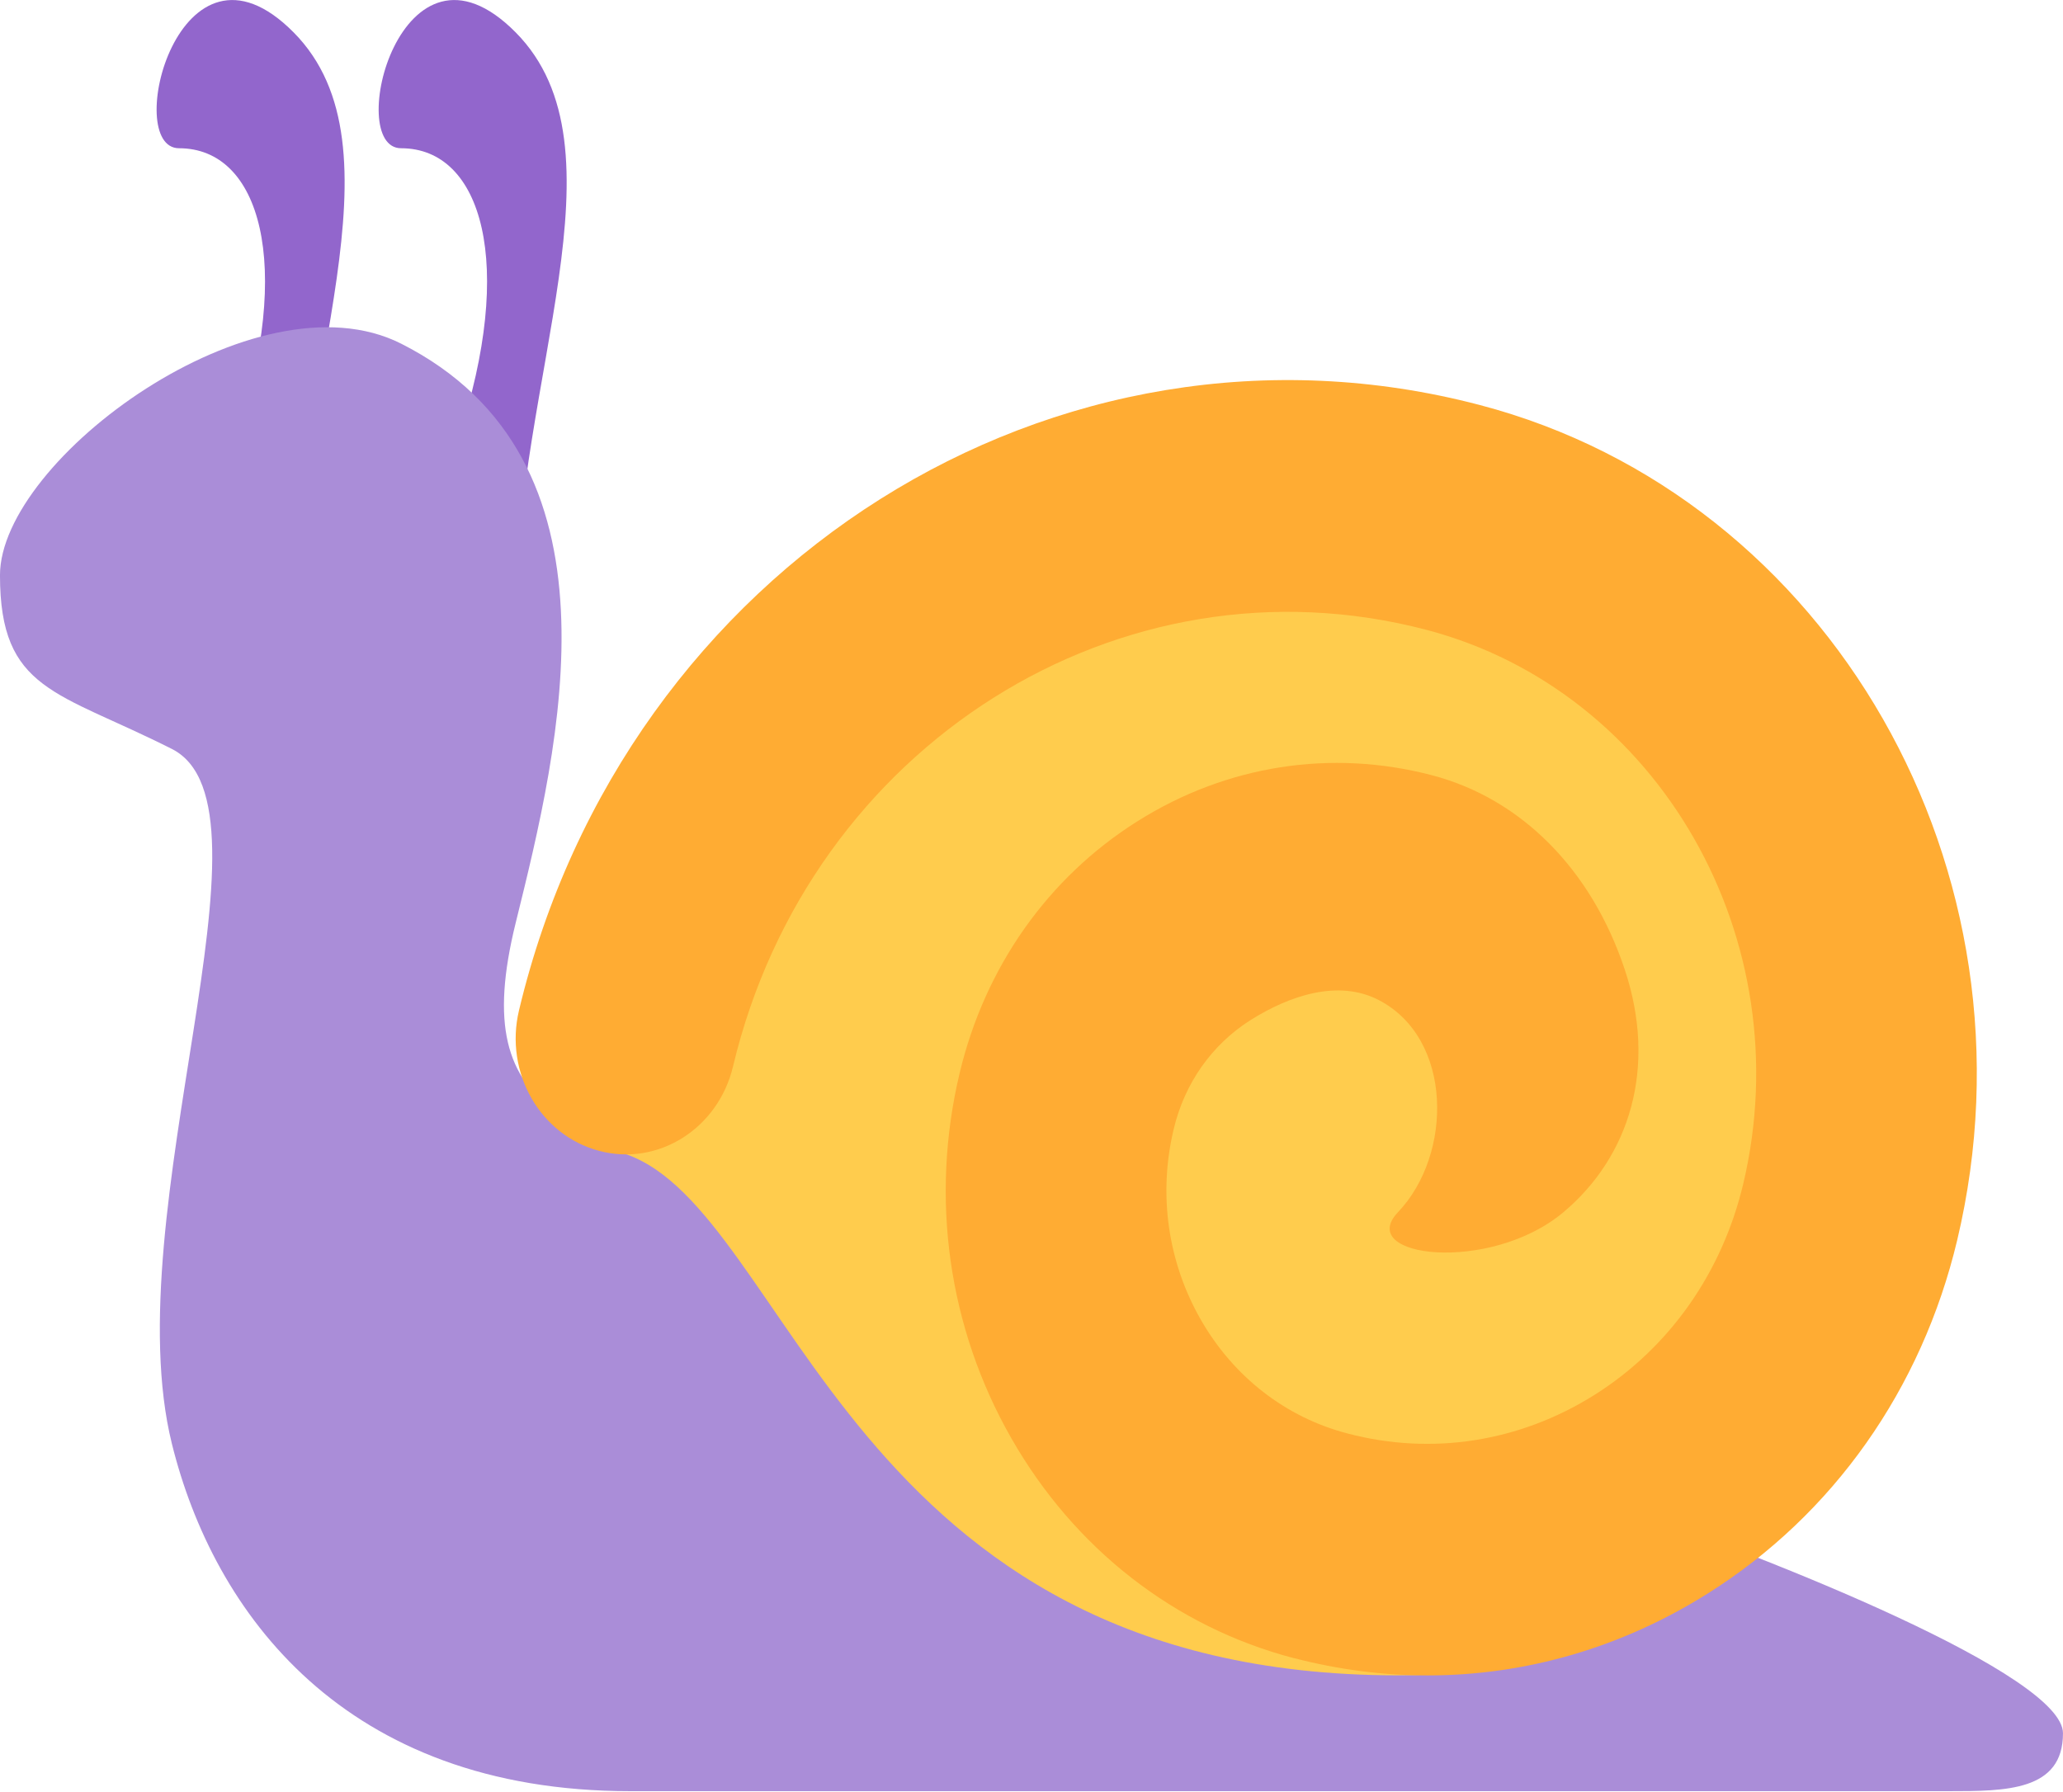
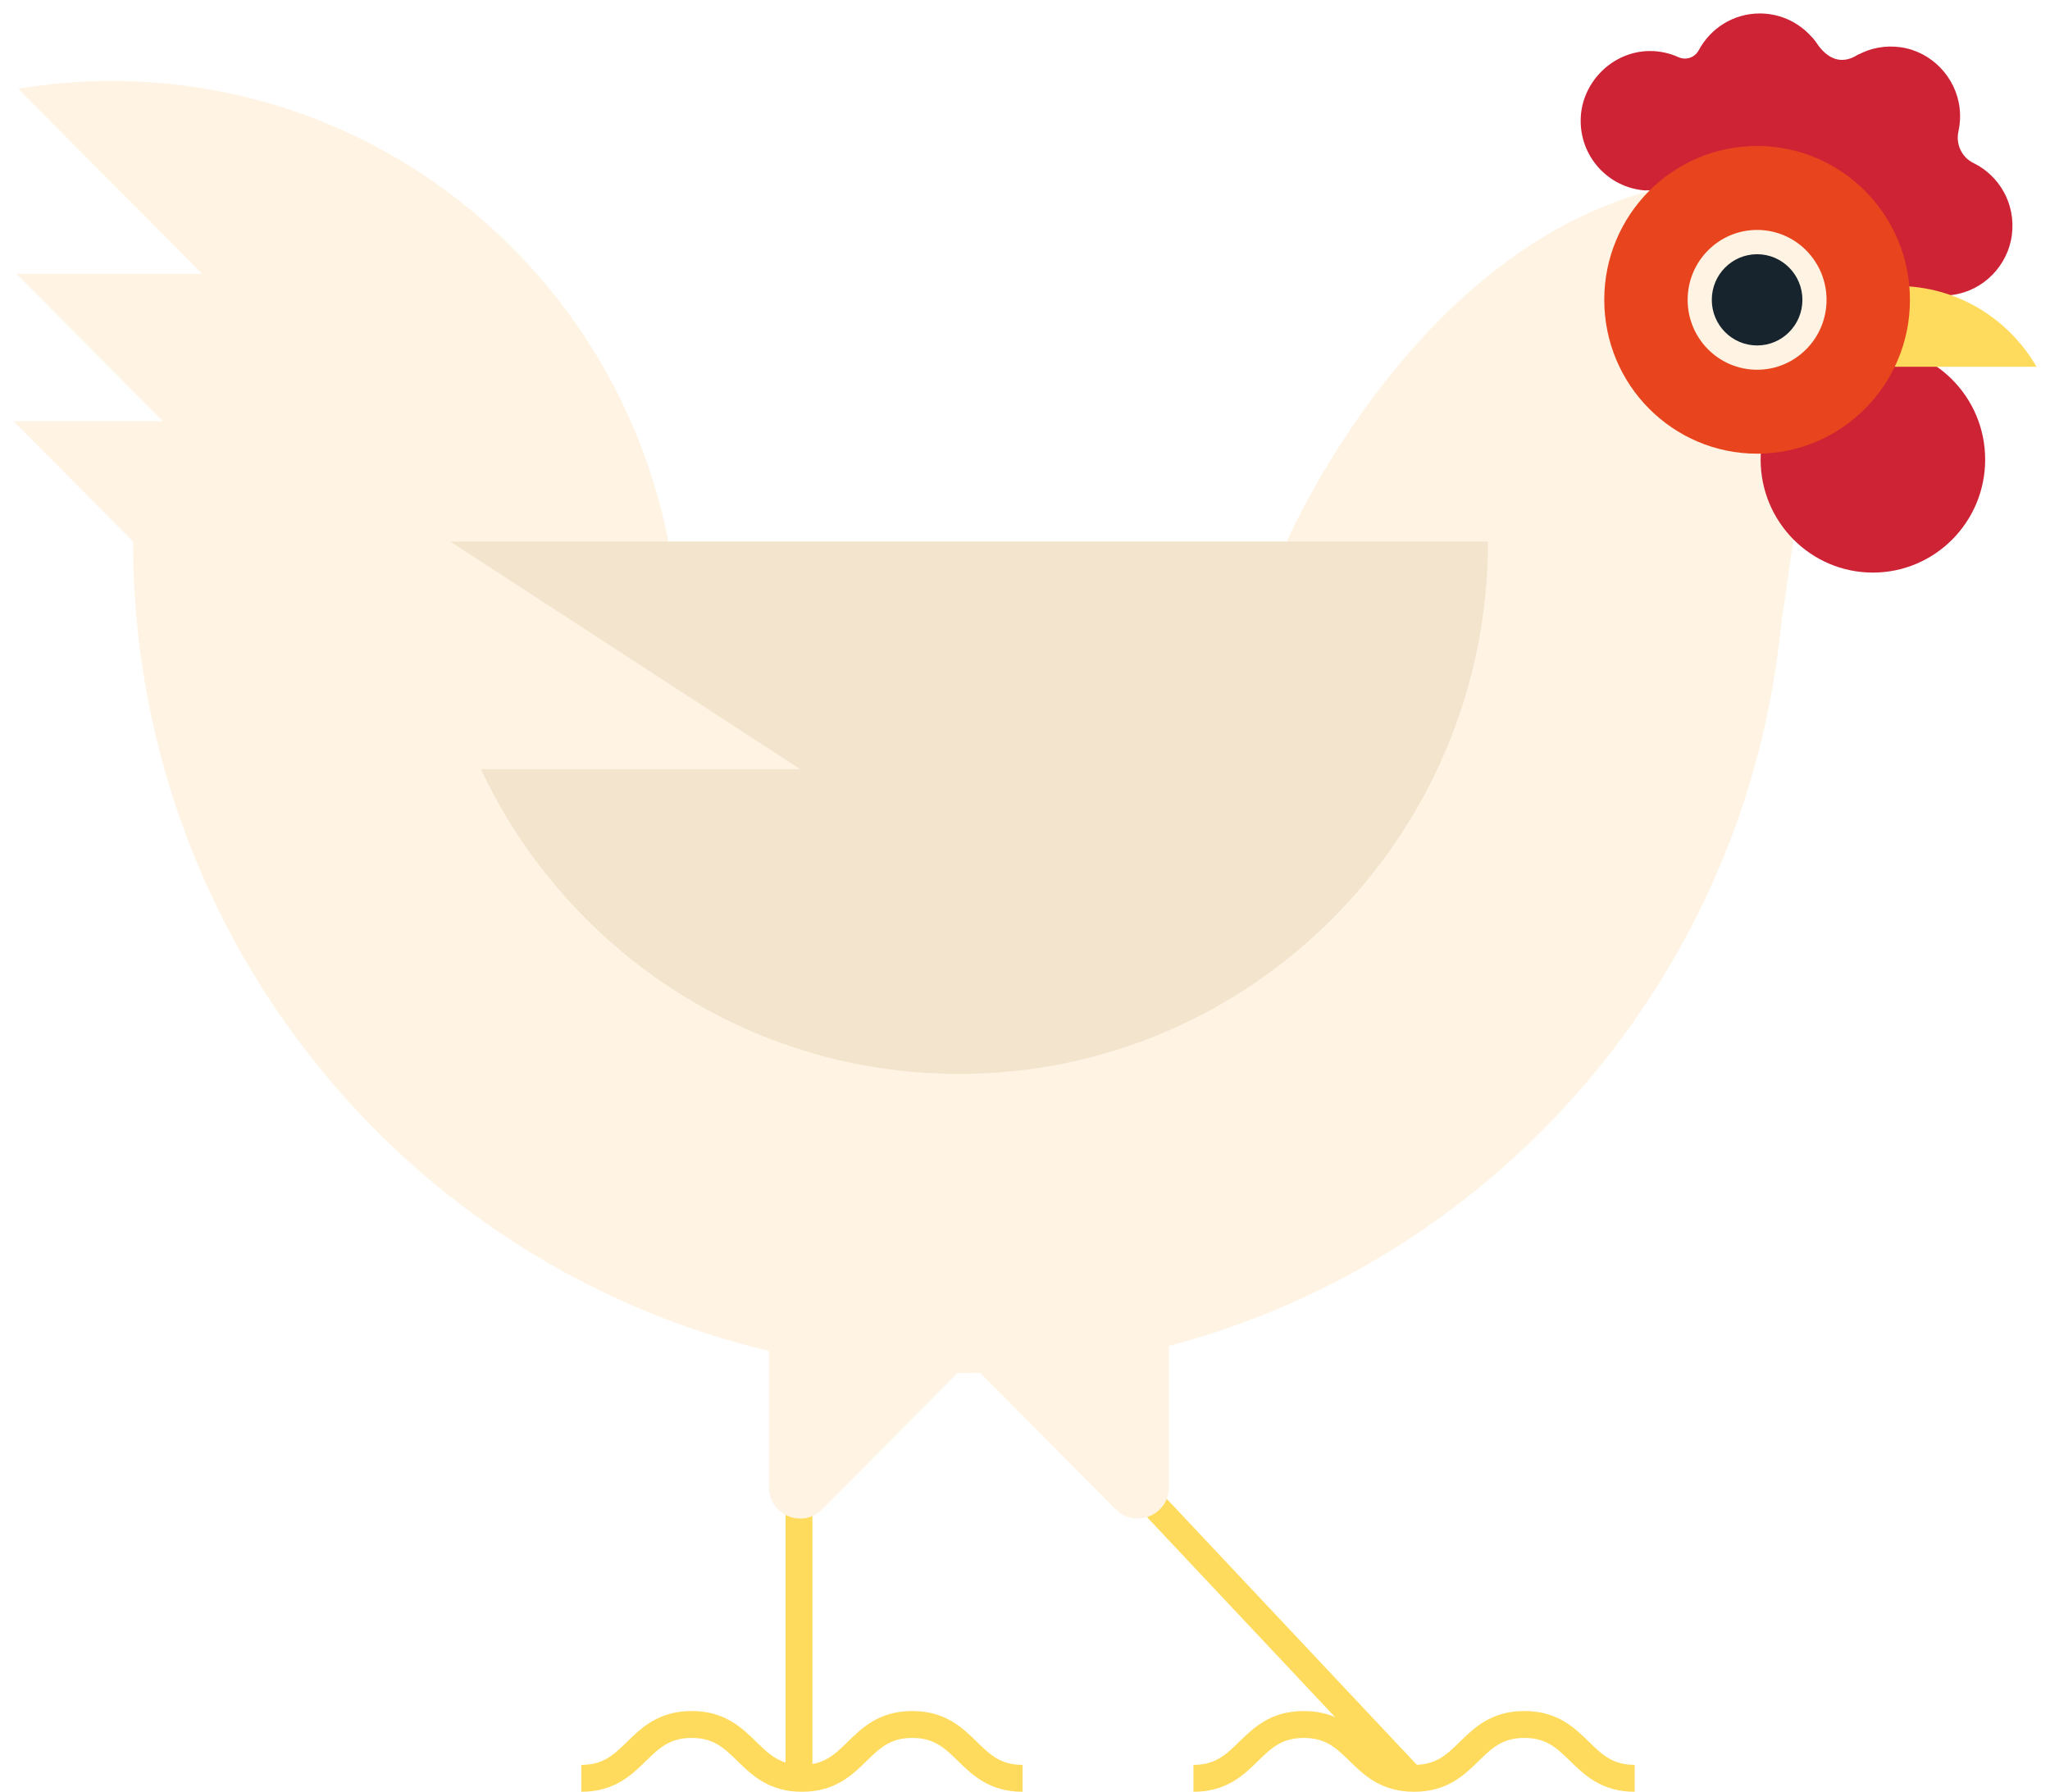
- <svg xmlns="http://www.w3.org/2000/svg" version="1.1" width="74.775" height="64.935" viewBox="0,0,74.775,64.935">
-   <g transform="translate(-202.6127,-147.5325)">
-     <g data-paper-data="{&quot;isPaintingLayer&quot;:true}" fill-rule="nonzero" stroke="none" stroke-width="1" stroke-linecap="butt" stroke-linejoin="miter" stroke-miterlimit="10" stroke-dasharray="" stroke-dashoffset="0" style="mix-blend-mode: normal">
-       <path d="M219.229,163.402c2.077,-6.297 0.86,-10.495 -2.077,-10.495c-2.077,0 0,-8.396 4.154,-4.198c4.154,4.198 0,12.594 0,20.991c0,2.097 -4.154,0 -2.077,-6.297zM211.181,163.402c2.077,-6.297 0.86,-10.495 -2.077,-10.495c-2.077,0 0,-8.396 4.154,-4.198c4.154,4.198 0,12.594 0,20.991c0,2.097 -4.154,0 -2.077,-6.297z" fill="#9266cc" />
-       <path d="M277.387,210.368c0,2.099 -2.077,2.099 -4.154,2.099h-47.773c-10.385,0 -15.104,-6.486 -16.617,-12.594c-2.077,-8.396 4.154,-23.09 0,-25.189c-4.154,-2.099 -6.231,-2.099 -6.231,-6.297c0,-4.198 9.285,-11.052 14.54,-8.396c8.308,4.198 5.747,14.551 4.154,20.991c-1.828,7.393 2.316,7.544 10.385,10.495c10.261,3.751 25.59,9.32 29.079,10.495c6.231,2.099 16.617,6.297 16.617,8.396z" fill="#aa8dd8" />
-       <path d="M247.291,164.187c13.245,0 23.984,9.398 23.984,20.991c0,11.589 -4.742,23.09 -17.987,23.09c-19.988,0 -21.986,-16.793 -27.982,-18.892c-1.896,-0.663 8.74,-25.187 21.986,-25.189z" fill="#ffcc4d" />
-       <path d="M249.513,207.646c-4.316,-1.131 -7.951,-3.961 -10.242,-7.97c-2.289,-4.007 -2.954,-8.709 -1.876,-13.239c0.916,-3.846 3.201,-7.086 6.435,-9.125c3.236,-2.042 7.033,-2.634 10.693,-1.673c3.226,0.85 5.768,3.407 6.975,7.026c1.198,3.583 0.17,6.809 -2.218,8.814c-2.665,2.236 -7.558,1.639 -5.997,0c1.998,-2.099 1.998,-6.297 -0.698,-7.693c-1.468,-0.76 -3.236,-0.16 -4.64,0.724c-1.404,0.886 -2.397,2.292 -2.792,3.961c-0.563,2.357 -0.214,4.801 0.974,6.887c1.19,2.084 3.082,3.556 5.326,4.141c3.064,0.808 6.244,0.306 8.954,-1.398c2.708,-1.707 4.621,-4.421 5.388,-7.639c2.11,-8.864 -3.043,-17.88 -11.482,-20.097c-11.089,-2.909 -22.362,4.194 -25.133,15.835c-0.538,2.25 -2.717,3.623 -4.85,3.054c-2.139,-0.563 -3.442,-2.842 -2.906,-5.092c3.841,-16.136 19.473,-25.982 34.828,-21.946c12.718,3.34 20.478,16.923 17.3,30.279c-1.286,5.397 -4.493,9.943 -9.031,12.8c-3.122,1.969 -6.613,2.976 -10.161,2.976c-1.612,0 -3.238,-0.21 -4.848,-0.628z" fill="#ffac33" />
+ <svg xmlns="http://www.w3.org/2000/svg" width="120.051" height="104.911" viewBox="-0.788 -0.788 120.051 104.911" version="1.1" xml:space="preserve">
+   <defs />
+   <g>
+     <g id="Page-1" stroke="none" fill-rule="evenodd">
+       <g id="hen-a-[animals,chicken,farm,owen-davey]">
+         <g id="Group-2">
+           <path d="M 52.942 72.601 L 81.848 103.336 " id="Stroke-5" stroke="#FFDB5D" stroke-width="1.575" fill="none" />
+           <path d="M 94.942 103.336 C 91.712 103.336 91.712 100.183 88.482 100.183 C 85.254 100.183 85.254 103.336 82.025 103.336 C 78.794 103.336 78.794 100.183 75.563 100.183 C 72.332 100.183 72.332 103.336 69.102 103.336 " id="Stroke-7" stroke="#FFDB5D" stroke-width="1.575" fill="none" />
+           <path d="M 67.668 74.44 L 67.668 86.281 C 67.668 87.921 65.697 88.743 64.544 87.583 L 52.268 75.228 L 67.668 74.44 Z " id="Fill-9" fill="#FFF4E3" fill-rule="nonzero" stroke-width="1" />
+         </g>
+         <g id="Group">
+           <path d="M 46.002 84.159 L 46.002 103.336 " id="Stroke-1" stroke="#FFDB5D" stroke-width="1.575" fill="none" />
+           <path d="M 59.096 103.336 C 55.866 103.336 55.866 100.183 52.636 100.183 C 49.408 100.183 49.408 103.336 46.179 103.336 C 42.948 103.336 42.948 100.183 39.717 100.183 C 36.487 100.183 36.487 103.336 33.256 103.336 " id="Stroke-3" stroke="#FFDB5D" stroke-width="1.575" fill="none" />
+           <path d="M 44.242 74.44 L 44.242 86.281 C 44.242 87.921 46.212 88.743 47.365 87.583 L 59.642 75.228 L 44.242 74.44 Z " id="Fill-11" fill="#FFF4E3" fill-rule="nonzero" stroke-width="1" />
+         </g>
+         <g id="Group-3" fill-rule="nonzero">
+           <path d="M 103.753 30.921 C 103.753 57.809 82.095 79.606 55.378 79.606 C 28.662 79.606 7.004 57.809 7.004 30.921 L 103.753 30.921 Z " id="Fill-13" fill="#FFF4E3" stroke-width="1" />
+           <path d="M 19.859 43.858 L 38.61 42.376 C 38.85 40.752 38.978 39.092 38.978 37.4 C 38.978 18.927 24.098 3.951 5.742 3.951 C 3.881 3.951 2.058 4.113 0.281 4.409 L 11.05 15.246 L 0.174 15.246 L 8.744 23.872 L -0 23.872 L 19.859 43.858 Z " id="Fill-15" fill="#FFF4E3" stroke-width="1" />
+           <path d="M 105.449 22.493 L 102.904 40.027 L 74.454 31.161 C 74.454 31.161 83.59 9.621 101.599 9.621 L 105.449 22.493 Z " id="Fill-18" fill="#FFF4E3" stroke-width="1" />
+           <path d="M 86.352 30.921 C 86.352 48.137 72.485 62.093 55.378 62.093 C 43.01 62.093 32.335 54.797 27.37 44.248 L 46.069 44.248 L 25.579 30.921 L 86.352 30.921 Z " id="Fill-20" fill="#F3E4CE" stroke-width="1" />
+         </g>
+         <g id="Group-4" fill-rule="nonzero">
+           <path d="M 115.466 26.121 C 115.466 29.775 112.522 32.738 108.891 32.738 C 105.261 32.738 102.317 29.775 102.317 26.121 C 102.317 22.467 105.261 19.504 108.891 19.504 C 112.522 19.504 115.466 22.467 115.466 26.121 " id="Fill-22" fill="#CE2235" stroke-width="1" />
+           <path d="M 113.9 6.917 C 113.997 6.48 114.024 6.017 113.97 5.54 C 113.761 3.728 112.319 2.233 110.524 1.979 C 108.708 1.722 107.085 2.677 106.327 4.153 C 106.327 4.131 106.33 4.11 106.33 4.088 C 106.33 1.83 104.511 -0 102.268 -0 C 100.723 -0 99.382 0.87 98.696 2.149 C 98.461 2.588 97.948 2.761 97.497 2.556 C 96.988 2.326 96.423 2.198 95.828 2.2 C 93.682 2.206 91.856 3.985 91.781 6.143 C 91.705 8.366 93.393 10.204 95.544 10.361 L 95.653 10.36 L 99.503 10.36 C 99.851 10.36 106.263 13.824 109.303 14.11 C 110.016 15.694 111.698 16.742 113.59 16.475 C 115.368 16.224 116.802 14.761 117.03 12.968 C 117.265 11.125 116.278 9.486 114.772 8.752 C 114.096 8.423 113.736 7.654 113.9 6.917 " id="Fill-24" fill="#CE2235" stroke-width="1" />
+           <path d="M 105.339 1.858 C 105.339 1.858 104.934 0.807 105.597 1.747 C 106.26 2.687 107.032 2.998 107.971 2.447 C 108.911 1.897 107.691 5.029 107.691 5.029 L 106.002 5.159 L 104.952 4.467 L 105.339 1.858 Z " id="Fill-27" fill="#CE2235" stroke-width="1" />
+           <path d="M 118.475 20.687 C 116.84 17.862 113.809 15.958 110.327 15.958 C 106.844 15.958 103.814 17.862 102.179 20.687 L 118.475 20.687 Z " id="Fill-29" fill="#FFDB5D" stroke-width="1" />
+           <path d="M 111.061 16.768 C 111.061 21.743 107.053 25.776 102.111 25.776 C 97.167 25.776 93.16 21.743 93.16 16.768 C 93.16 11.793 97.167 7.76 102.111 7.76 C 107.053 7.76 111.061 11.793 111.061 16.768 " id="Fill-31" fill="#E8441D" stroke-width="1" />
+           <path d="M 106.177 16.768 C 106.177 19.029 104.356 20.861 102.111 20.861 C 99.864 20.861 98.043 19.029 98.043 16.768 C 98.043 14.508 99.864 12.675 102.111 12.675 C 104.356 12.675 106.177 14.508 106.177 16.768 " id="Fill-33" fill="#FFF4E3" stroke-width="1" />
+           <path d="M 104.764 16.768 C 104.764 18.244 103.576 19.439 102.111 19.439 C 100.644 19.439 99.457 18.244 99.457 16.768 C 99.457 15.293 100.644 14.097 102.111 14.097 C 103.576 14.097 104.764 15.293 104.764 16.768 " id="Fill-35" fill="#17242D" stroke-width="1" />
+         </g>
+       </g>
    </g>
  </g>
</svg>
